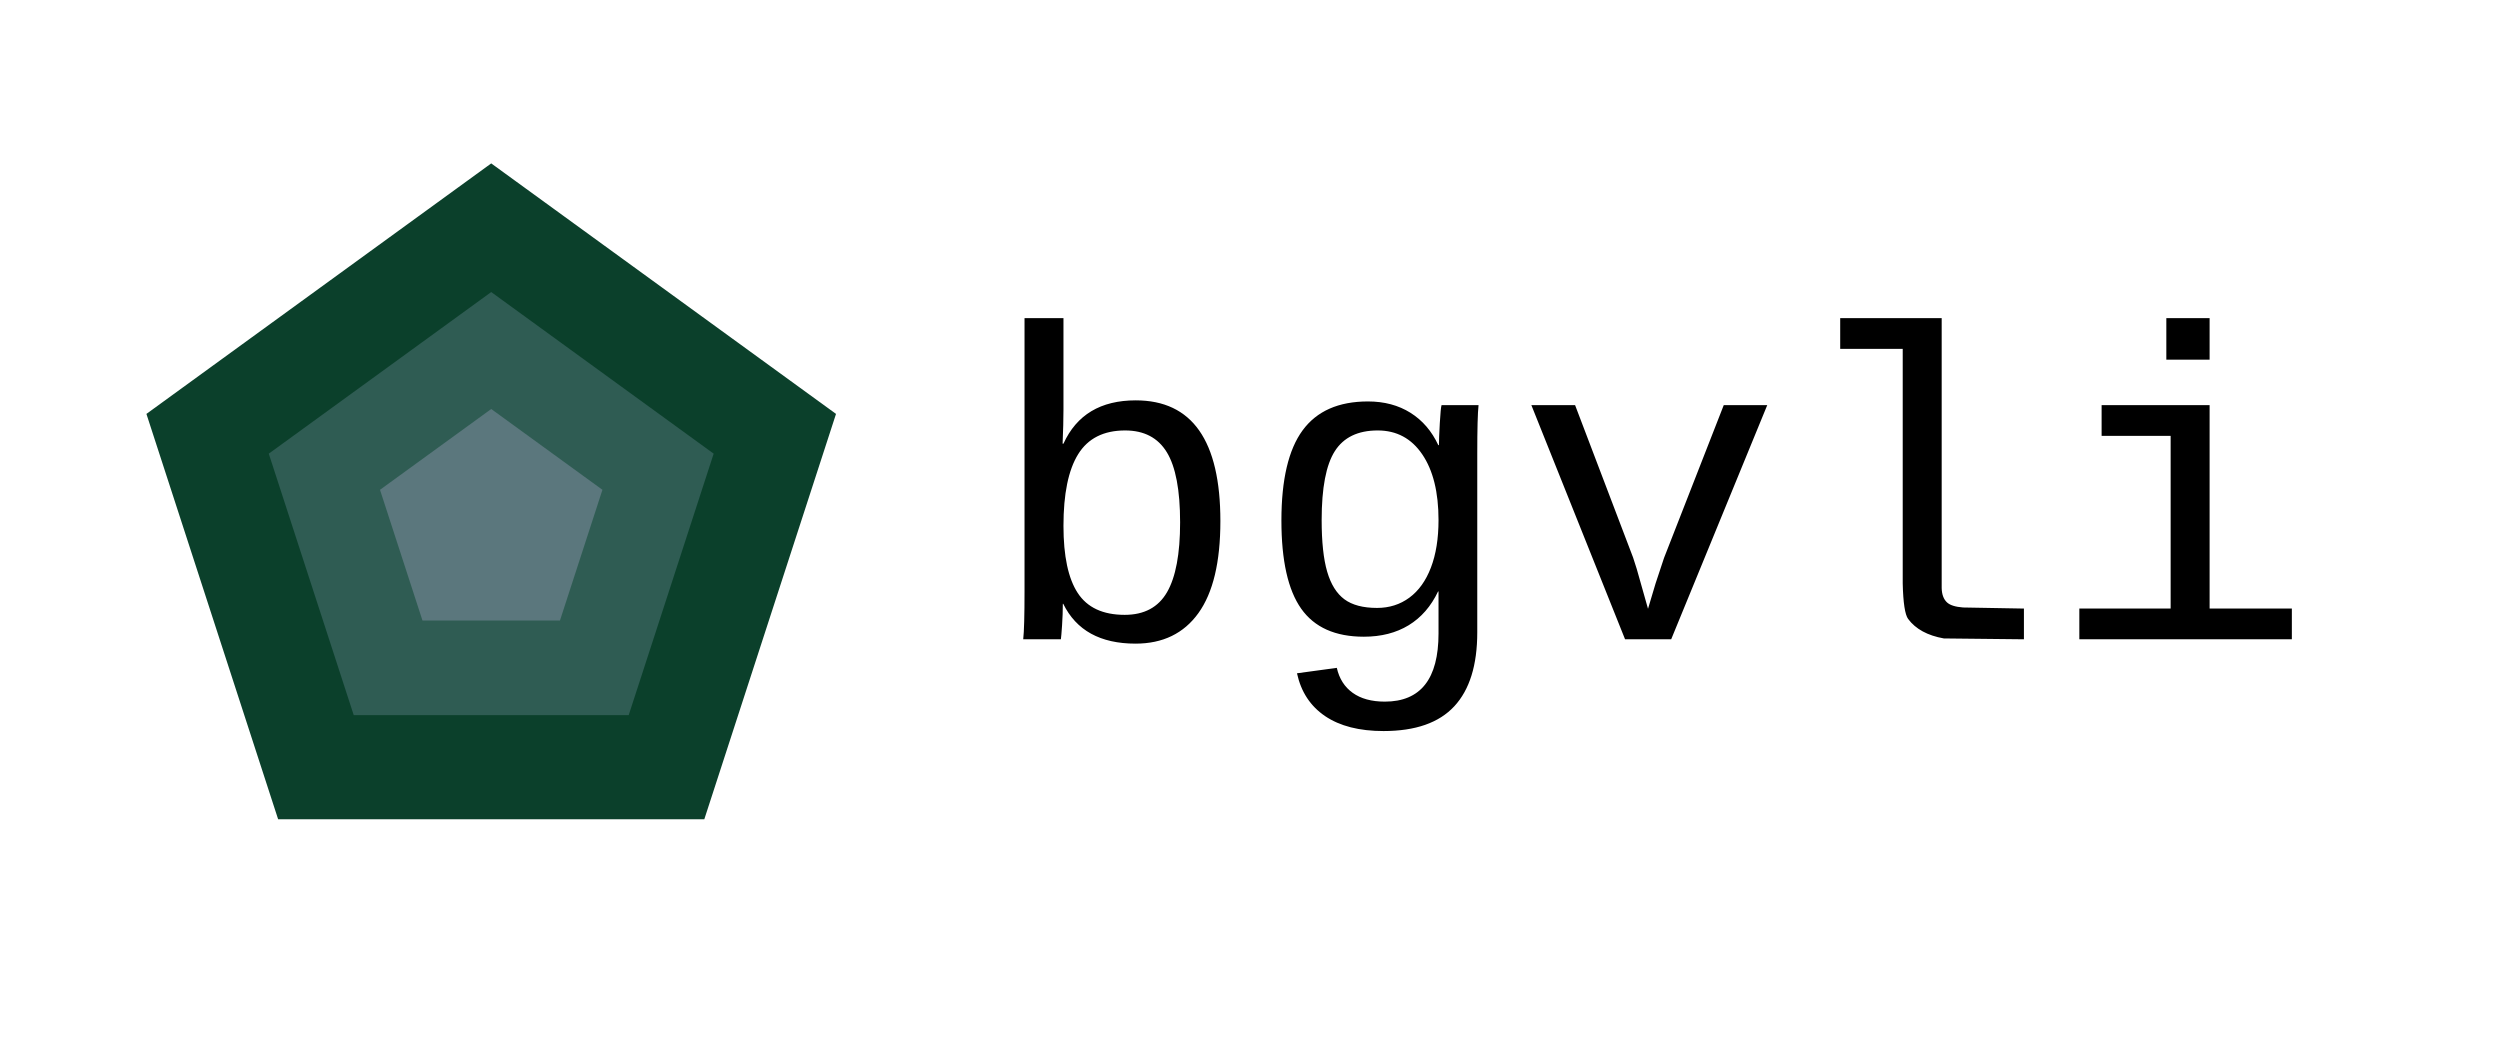
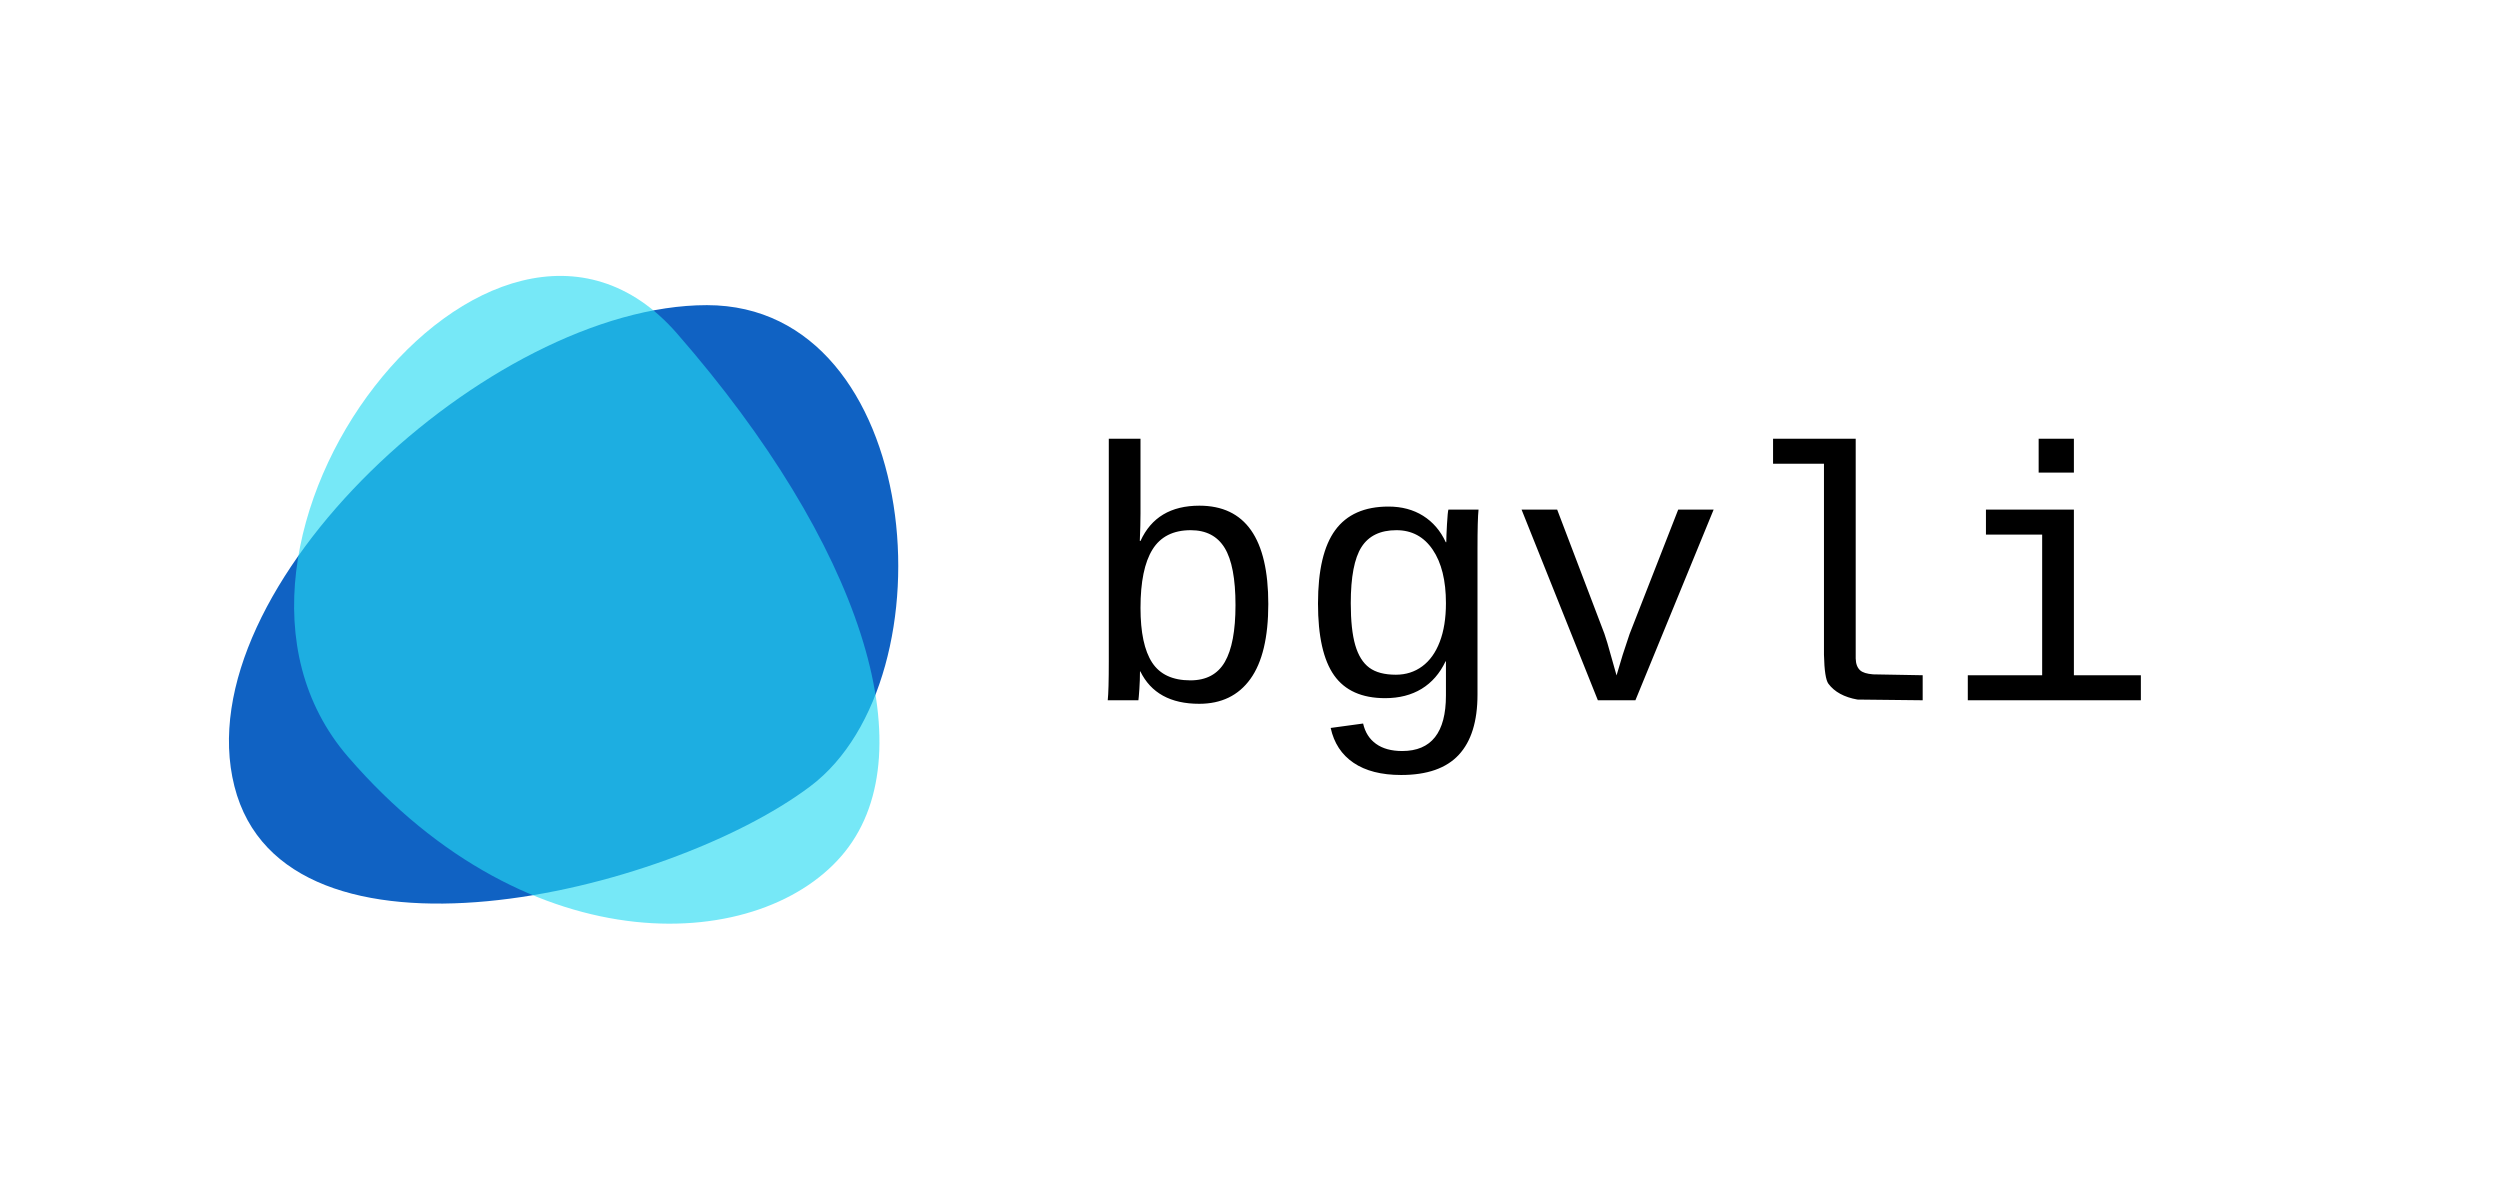
- <svg xmlns="http://www.w3.org/2000/svg" width="1224px" height="509px" viewBox="0 0 1224 509" version="1.1">
+ <svg xmlns="http://www.w3.org/2000/svg" width="1503px" height="723px" viewBox="0 0 1503 723" version="1.1">
  <g id="Page-1" stroke="none" stroke-width="1" fill="none" fill-rule="evenodd">
-     <g id="Group-2">
-       <rect id="Rectangle" x="0" y="0" width="1224" height="509" />
-       <g id="Group" transform="translate(63, 80)">
-         <polygon id="Polygon" fill="#0B402B" points="177.5 0 346.313 122.649 281.832 321.101 73.168 321.101 8.687 122.649" />
-         <polygon id="Polygon" fill="#35605A" opacity="0.849" transform="translate(177.5, 177.5) scale(-1, 1) translate(-177.5, -177.5) " points="177.5 62.984 286.411 142.113 244.811 270.145 110.189 270.145 68.589 142.113" />
-         <polygon id="Polygon" fill="#6B818C" opacity="0.723" points="177.5 120.242 231.956 159.806 211.155 223.823 143.845 223.823 123.044 159.806" />
+     <g id="Group-6">
+       <rect id="Rectangle" x="0" y="0" width="1503" height="723" />
+       <g id="Group-5" transform="translate(64, 86)">
+         <g id="Group-4" transform="translate(73.64214, 79.87368)">
+           <path d="M287.358,17.579 C417.358,17.579 435.864,241.809 349.534,306.826 C263.204,371.843 33.452,426.095 3.284,306.826 C-26.884,187.557 157.358,17.579 287.358,17.579 Z" id="Triangle" fill="#1062C3" />
+           <path d="M269.358,34.579 C380.109,161.475 419.105,284.851 370.531,345.958 C321.957,407.065 181.823,416.765 71.59,289.12 C-38.642,161.475 158.607,-92.317 269.358,34.579 Z" id="Triangle" fill-opacity="0.626" fill="#25DAF3" />
+         </g>
+         <rect id="Rectangle" x="0" y="0" width="550" height="550" />
      </g>
      <text id="bgvli" font-family="CourierNewPSMT, Courier New" font-size="217" font-weight="normal" fill="#000000">
-         <tspan x="482" y="313">bgvli</tspan>
+         <tspan x="647" y="421">bgvli</tspan>
      </text>
    </g>
  </g>
</svg>
